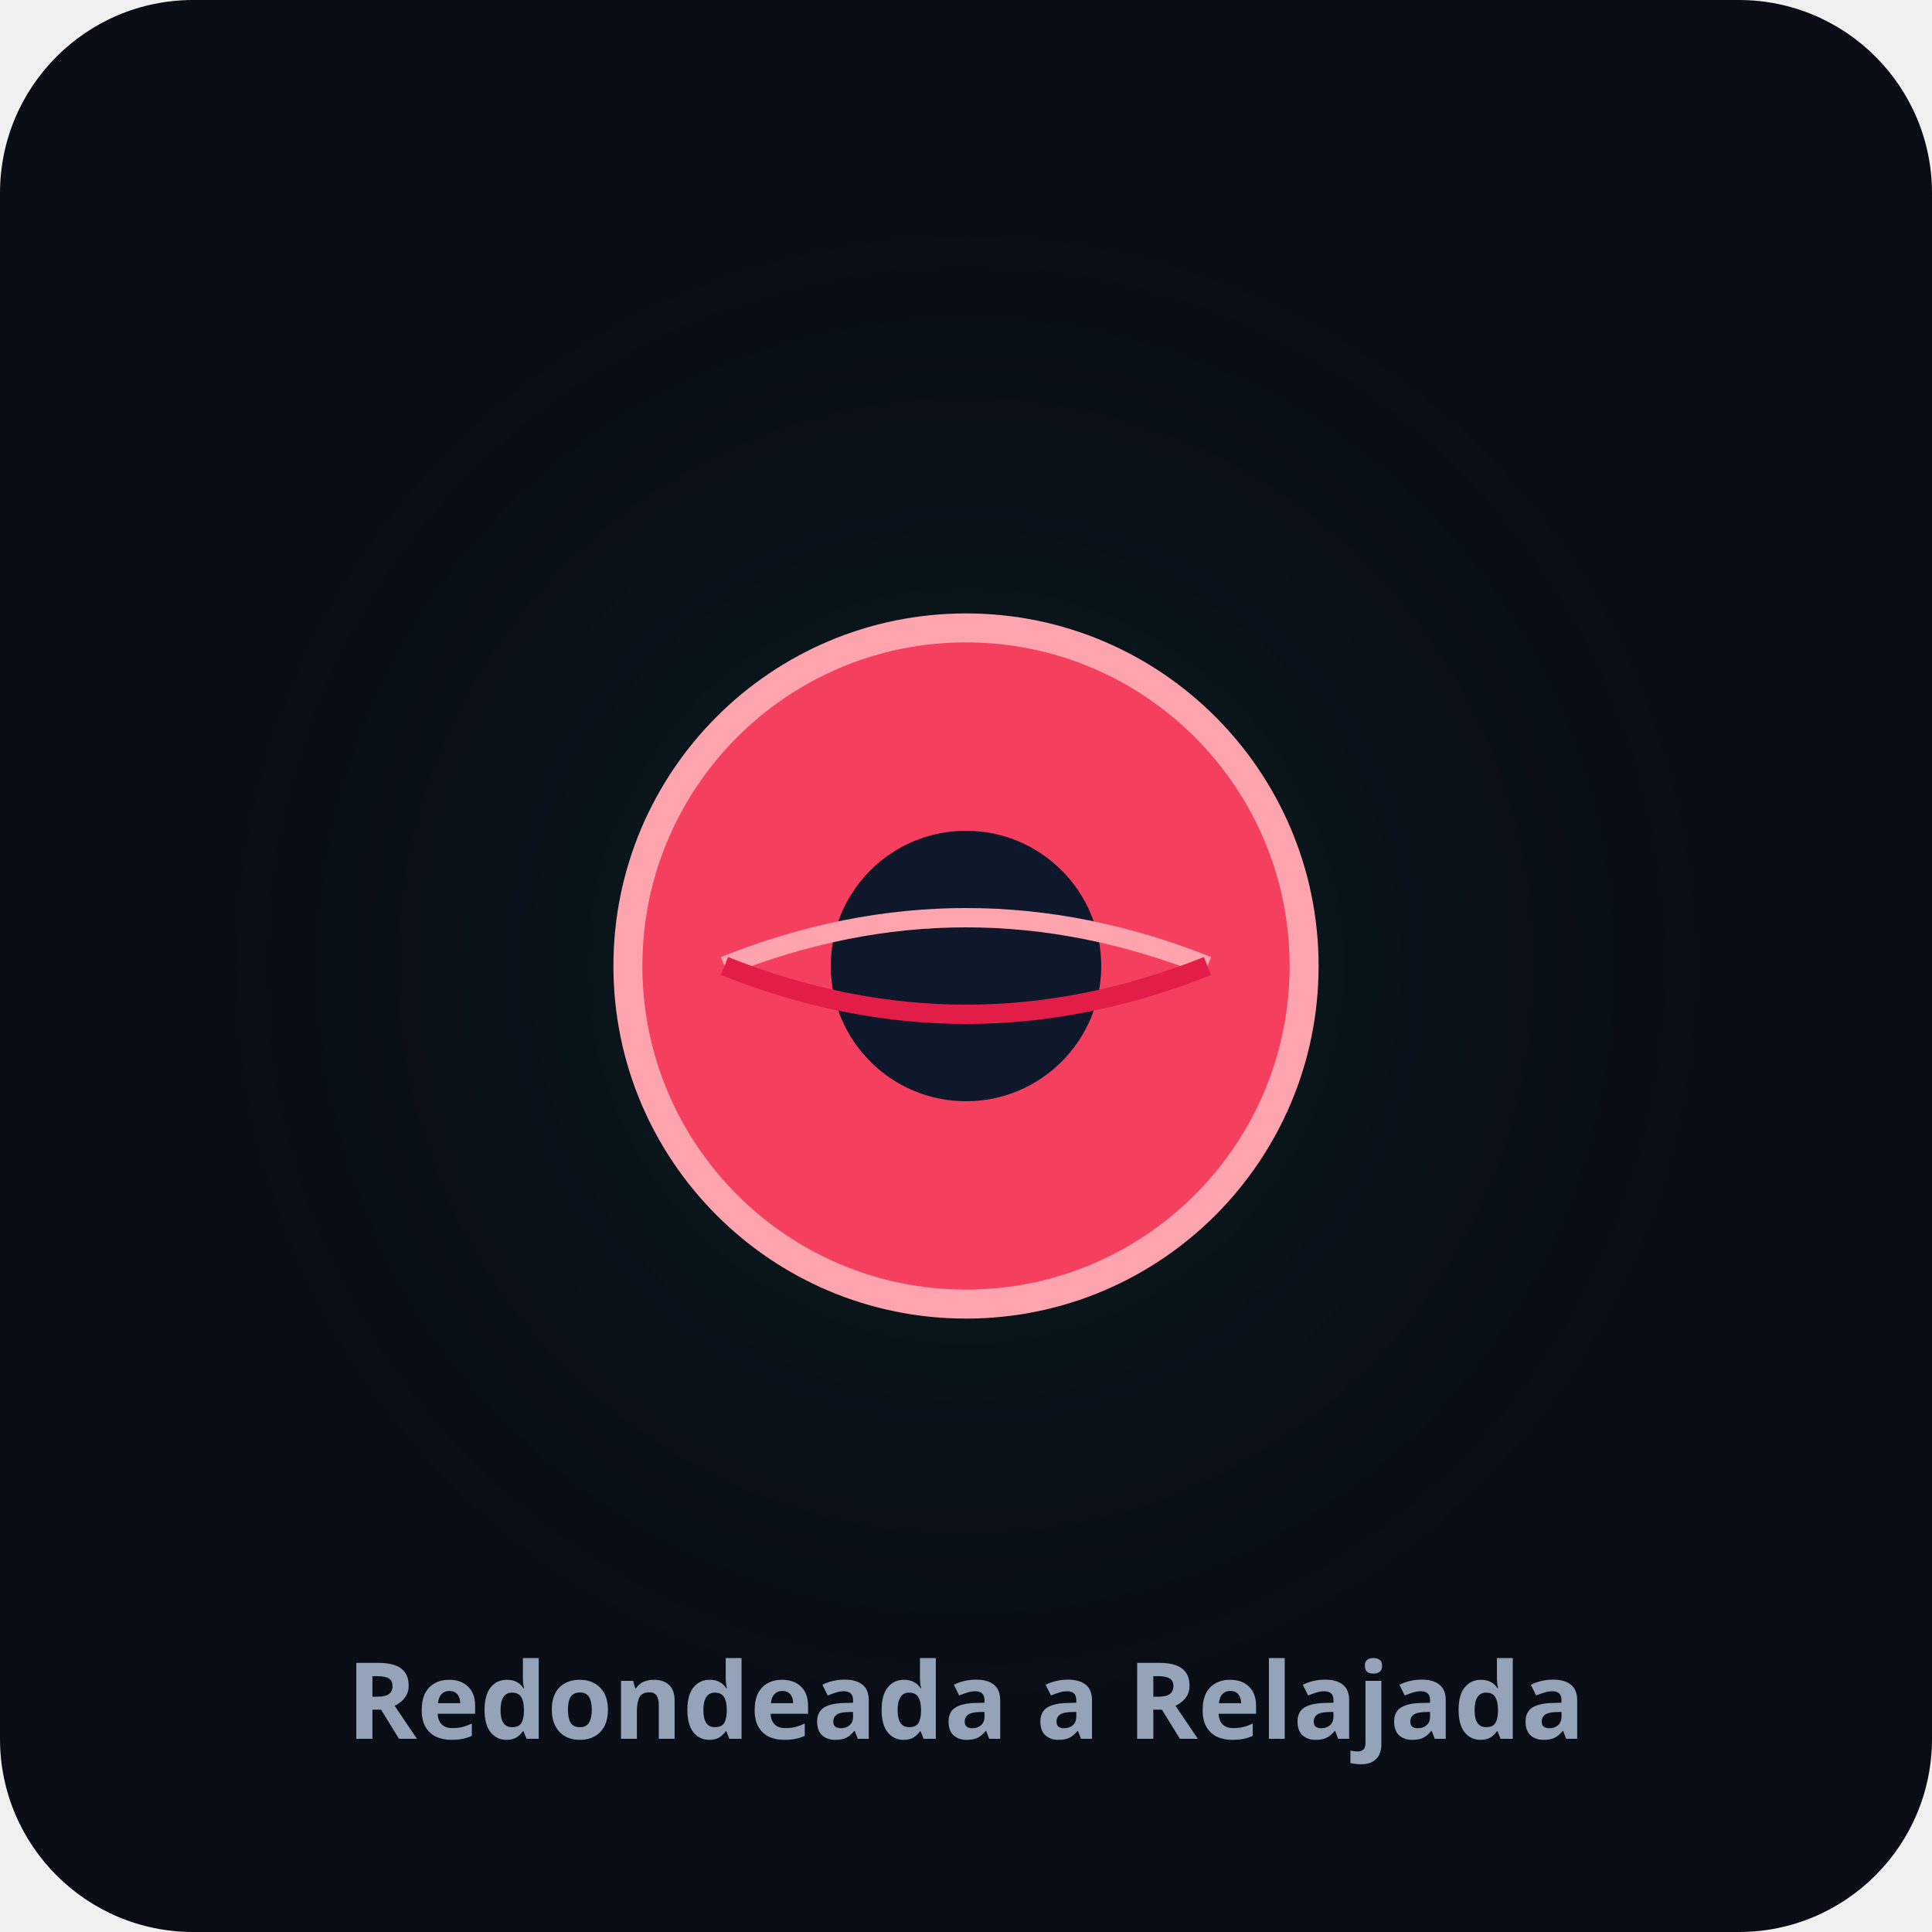
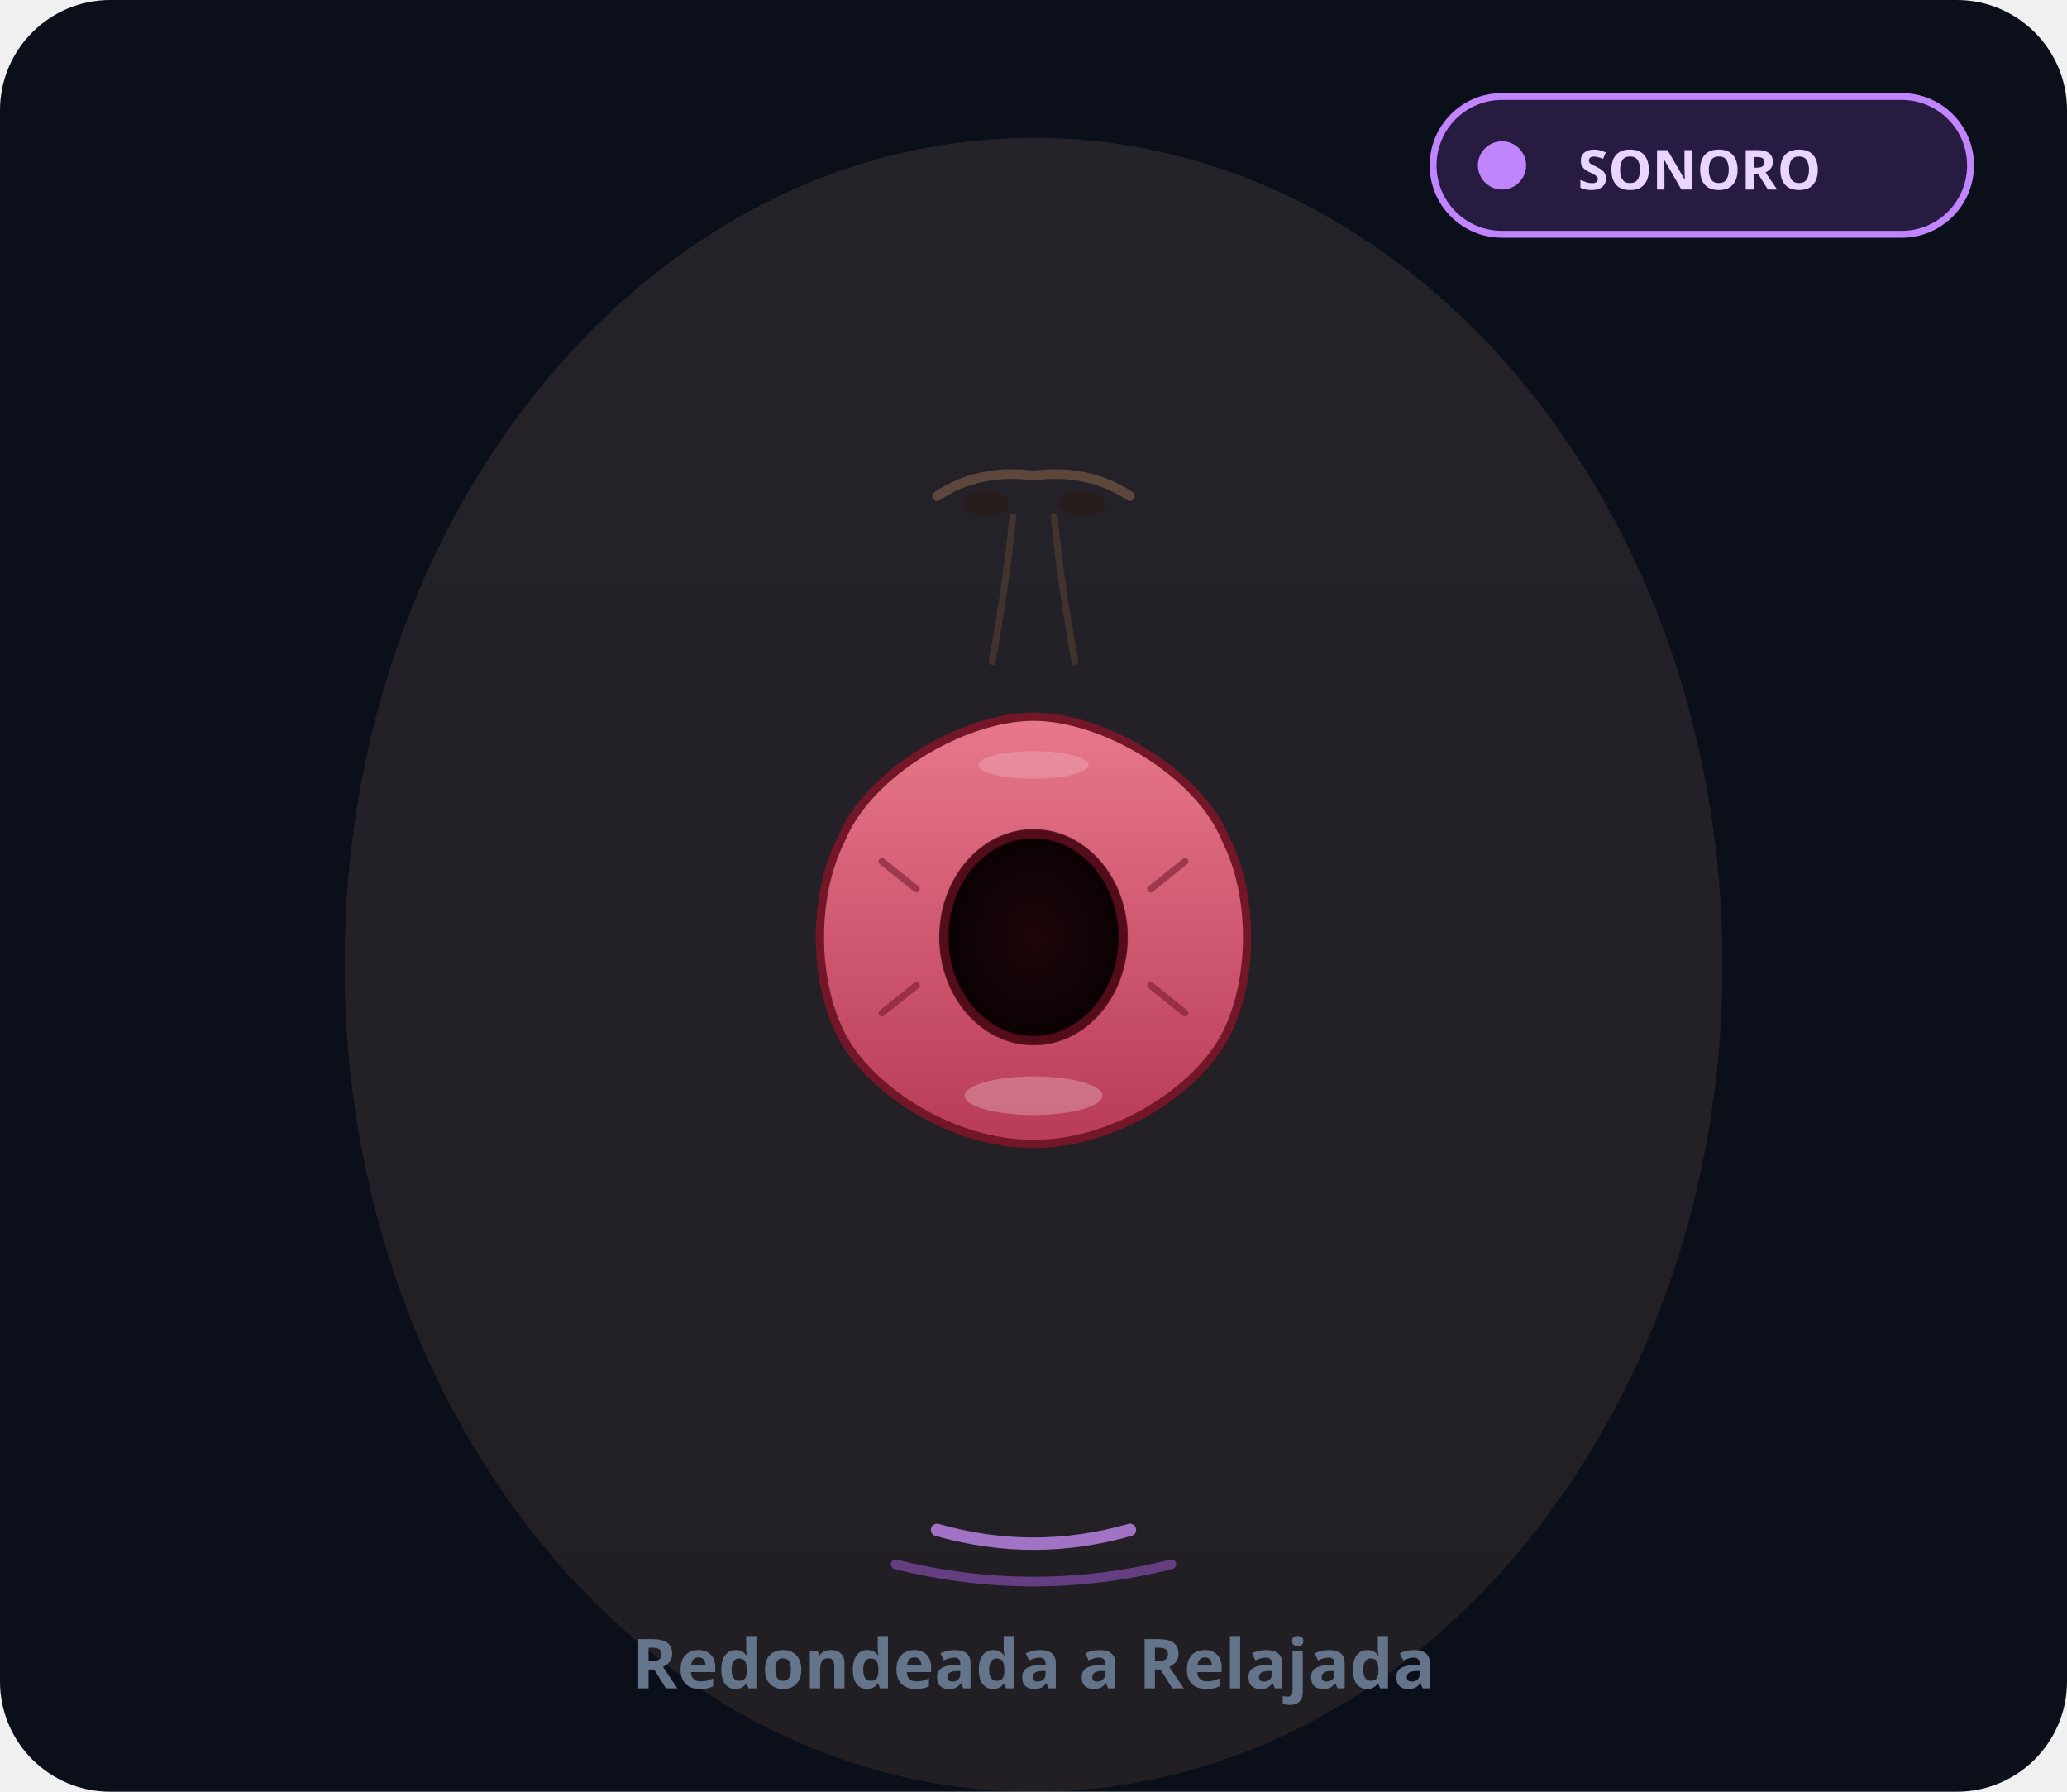
- <svg xmlns="http://www.w3.org/2000/svg" viewBox="0 0 200 200" width="100%" height="100%">
+ <svg xmlns="http://www.w3.org/2000/svg" viewBox="0 0 300 260" width="100%" height="100%">
  <defs>
-     <radialGradient id="bgGlow" cx="50%" cy="50%" r="50%">
-       <stop offset="0%" stop-color="#10B981" stop-opacity="0.15" />
-       <stop offset="100%" stop-color="#090D16" stop-opacity="0" />
+     <linearGradient id="skinG-diphthong_uaf" x1="0%" y1="0%" x2="0%" y2="100%">
+       <stop offset="0%" stop-color="#ddb89a" />
+       <stop offset="100%" stop-color="#c9956c" />
+     </linearGradient>
+     <linearGradient id="lipG-diphthong_uaf" x1="0%" y1="0%" x2="0%" y2="100%">
+       <stop offset="0%" stop-color="#e8788a" />
+       <stop offset="100%" stop-color="#b83b58" />
+     </linearGradient>
+     <radialGradient id="cavG-diphthong_uaf" cx="50%" cy="50%" r="50%">
+       <stop offset="0%" stop-color="#1e060a" />
+       <stop offset="100%" stop-color="#0a0103" />
    </radialGradient>
  </defs>
-   <rect width="200" height="200" rx="20" fill="#090D16" />
-   <circle cx="100" cy="100" r="85" fill="url(#bgGlow)" />
-   <ellipse cx="100" cy="100" rx="35" ry="35" fill="#F43F5E" stroke="#FDA4AF" stroke-width="3" />
-   <circle cx="100" cy="100" r="14" fill="#0F172A" />
-   <path d="M 75 100 Q 100 90 125 100" stroke="#FDA4AF" stroke-width="2" fill="none" />
-   <path d="M 75 100 Q 100 110 125 100" stroke="#E11D48" stroke-width="2" fill="none" />
-   <text x="100" y="180" fill="#94A3B8" font-family="system-ui, sans-serif" font-size="11" font-weight="bold" text-anchor="middle">Redondeada a Relajada</text>
+   <rect width="300" height="260" rx="16" fill="#0b0f1a" />
+   <g transform="translate(208, 14)">
+     <rect width="78" height="20" rx="10" fill="#a855f7" fill-opacity="0.18" stroke="#c084fc" stroke-width="1" />
+     <circle cx="10" cy="10" r="3.5" fill="#c084fc">
+       <animate attributeName="opacity" values="0.4;1;0.4" dur="0.6s" repeatCount="indefinite" />
+     </circle>
+     <text x="21" y="13.5" fill="#e9d5ff" font-family="system-ui, sans-serif" font-size="8" font-weight="bold">SONORO</text>
+   </g>
+   <g opacity="0.8">
+     <path d="M 136 222 Q 150 226 164 222" fill="none" stroke="#c084fc" stroke-width="1.8" stroke-linecap="round">
+       <animate attributeName="opacity" values="0.35;1;0.35" dur="0.45s" repeatCount="indefinite" />
+     </path>
+     <path d="M 130 227 Q 150 232 170 227" fill="none" stroke="#a855f7" stroke-width="1.4" stroke-linecap="round" opacity="0.6">
+       <animate attributeName="opacity" values="0.7;0.2;0.7" dur="0.45s" repeatCount="indefinite" />
+     </path>
+   </g>
+   <ellipse cx="150" cy="140" rx="100" ry="120" fill="url(#skinG-diphthong_uaf)" opacity="0.12" />
+   <path d="M 136 72 Q 142 68 150 69 Q 158 68 164 72" fill="none" stroke="#966b4f" stroke-width="1.4" stroke-linecap="round" opacity="0.5" />
+   <ellipse cx="143" cy="73" rx="3.5" ry="1.8" fill="#2d170d" opacity="0.4" />
+   <ellipse cx="157" cy="73" rx="3.5" ry="1.8" fill="#2d170d" opacity="0.4" />
+   <path d="M 147 75 Q 146 85 144 96" stroke="#8b5a38" stroke-width="1" stroke-linecap="round" opacity="0.3" fill="none" />
+   <path d="M 153 75 Q 154 85 156 96" stroke="#8b5a38" stroke-width="1" stroke-linecap="round" opacity="0.3" fill="none" />
+   <ellipse cx="150" cy="136" rx="13" ry="15" fill="url(#cavG-diphthong_uaf)" stroke="#0a0103" stroke-width="1" />
+   <path d="     M 150 104 C 140 104, 126 112, 122 122 C 118 130, 118 142, 122 150     C 126 158, 138 166, 150 166 C 162 166, 174 158, 178 150     C 182 142, 182 130, 178 122 C 174 112, 160 104, 150 104 Z     M 150 121 C 142.8 121, 137 127.7, 137 136 C 137 144.3, 142.8 151, 150 151     C 157.2 151, 163 144.3, 163 136 C 163 127.7, 157.2 121, 150 121 Z" fill-rule="evenodd" fill="url(#lipG-diphthong_uaf)" stroke="#731628" stroke-width="1.2" />
+   <ellipse cx="150" cy="136" rx="13" ry="15" fill="none" stroke="#480815" stroke-width="1.4" opacity="0.75" />
+   <path d="M 128 125 L 133 129" stroke="#701528" stroke-width="1" opacity="0.55" stroke-linecap="round" />
+   <path d="M 172 125 L 167 129" stroke="#701528" stroke-width="1" opacity="0.55" stroke-linecap="round" />
+   <path d="M 128 147 L 133 143" stroke="#701528" stroke-width="1" opacity="0.55" stroke-linecap="round" />
+   <path d="M 172 147 L 167 143" stroke="#701528" stroke-width="1" opacity="0.55" stroke-linecap="round" />
+   <ellipse cx="150" cy="159" rx="10" ry="2.8" fill="white" opacity="0.25" />
+   <ellipse cx="150" cy="111" rx="8" ry="2" fill="white" opacity="0.18" />
+   <text x="150" y="245" fill="#64748b" font-family="system-ui, sans-serif" font-size="10" font-weight="bold" text-anchor="middle">Redondeada a Relajada</text>
</svg>
